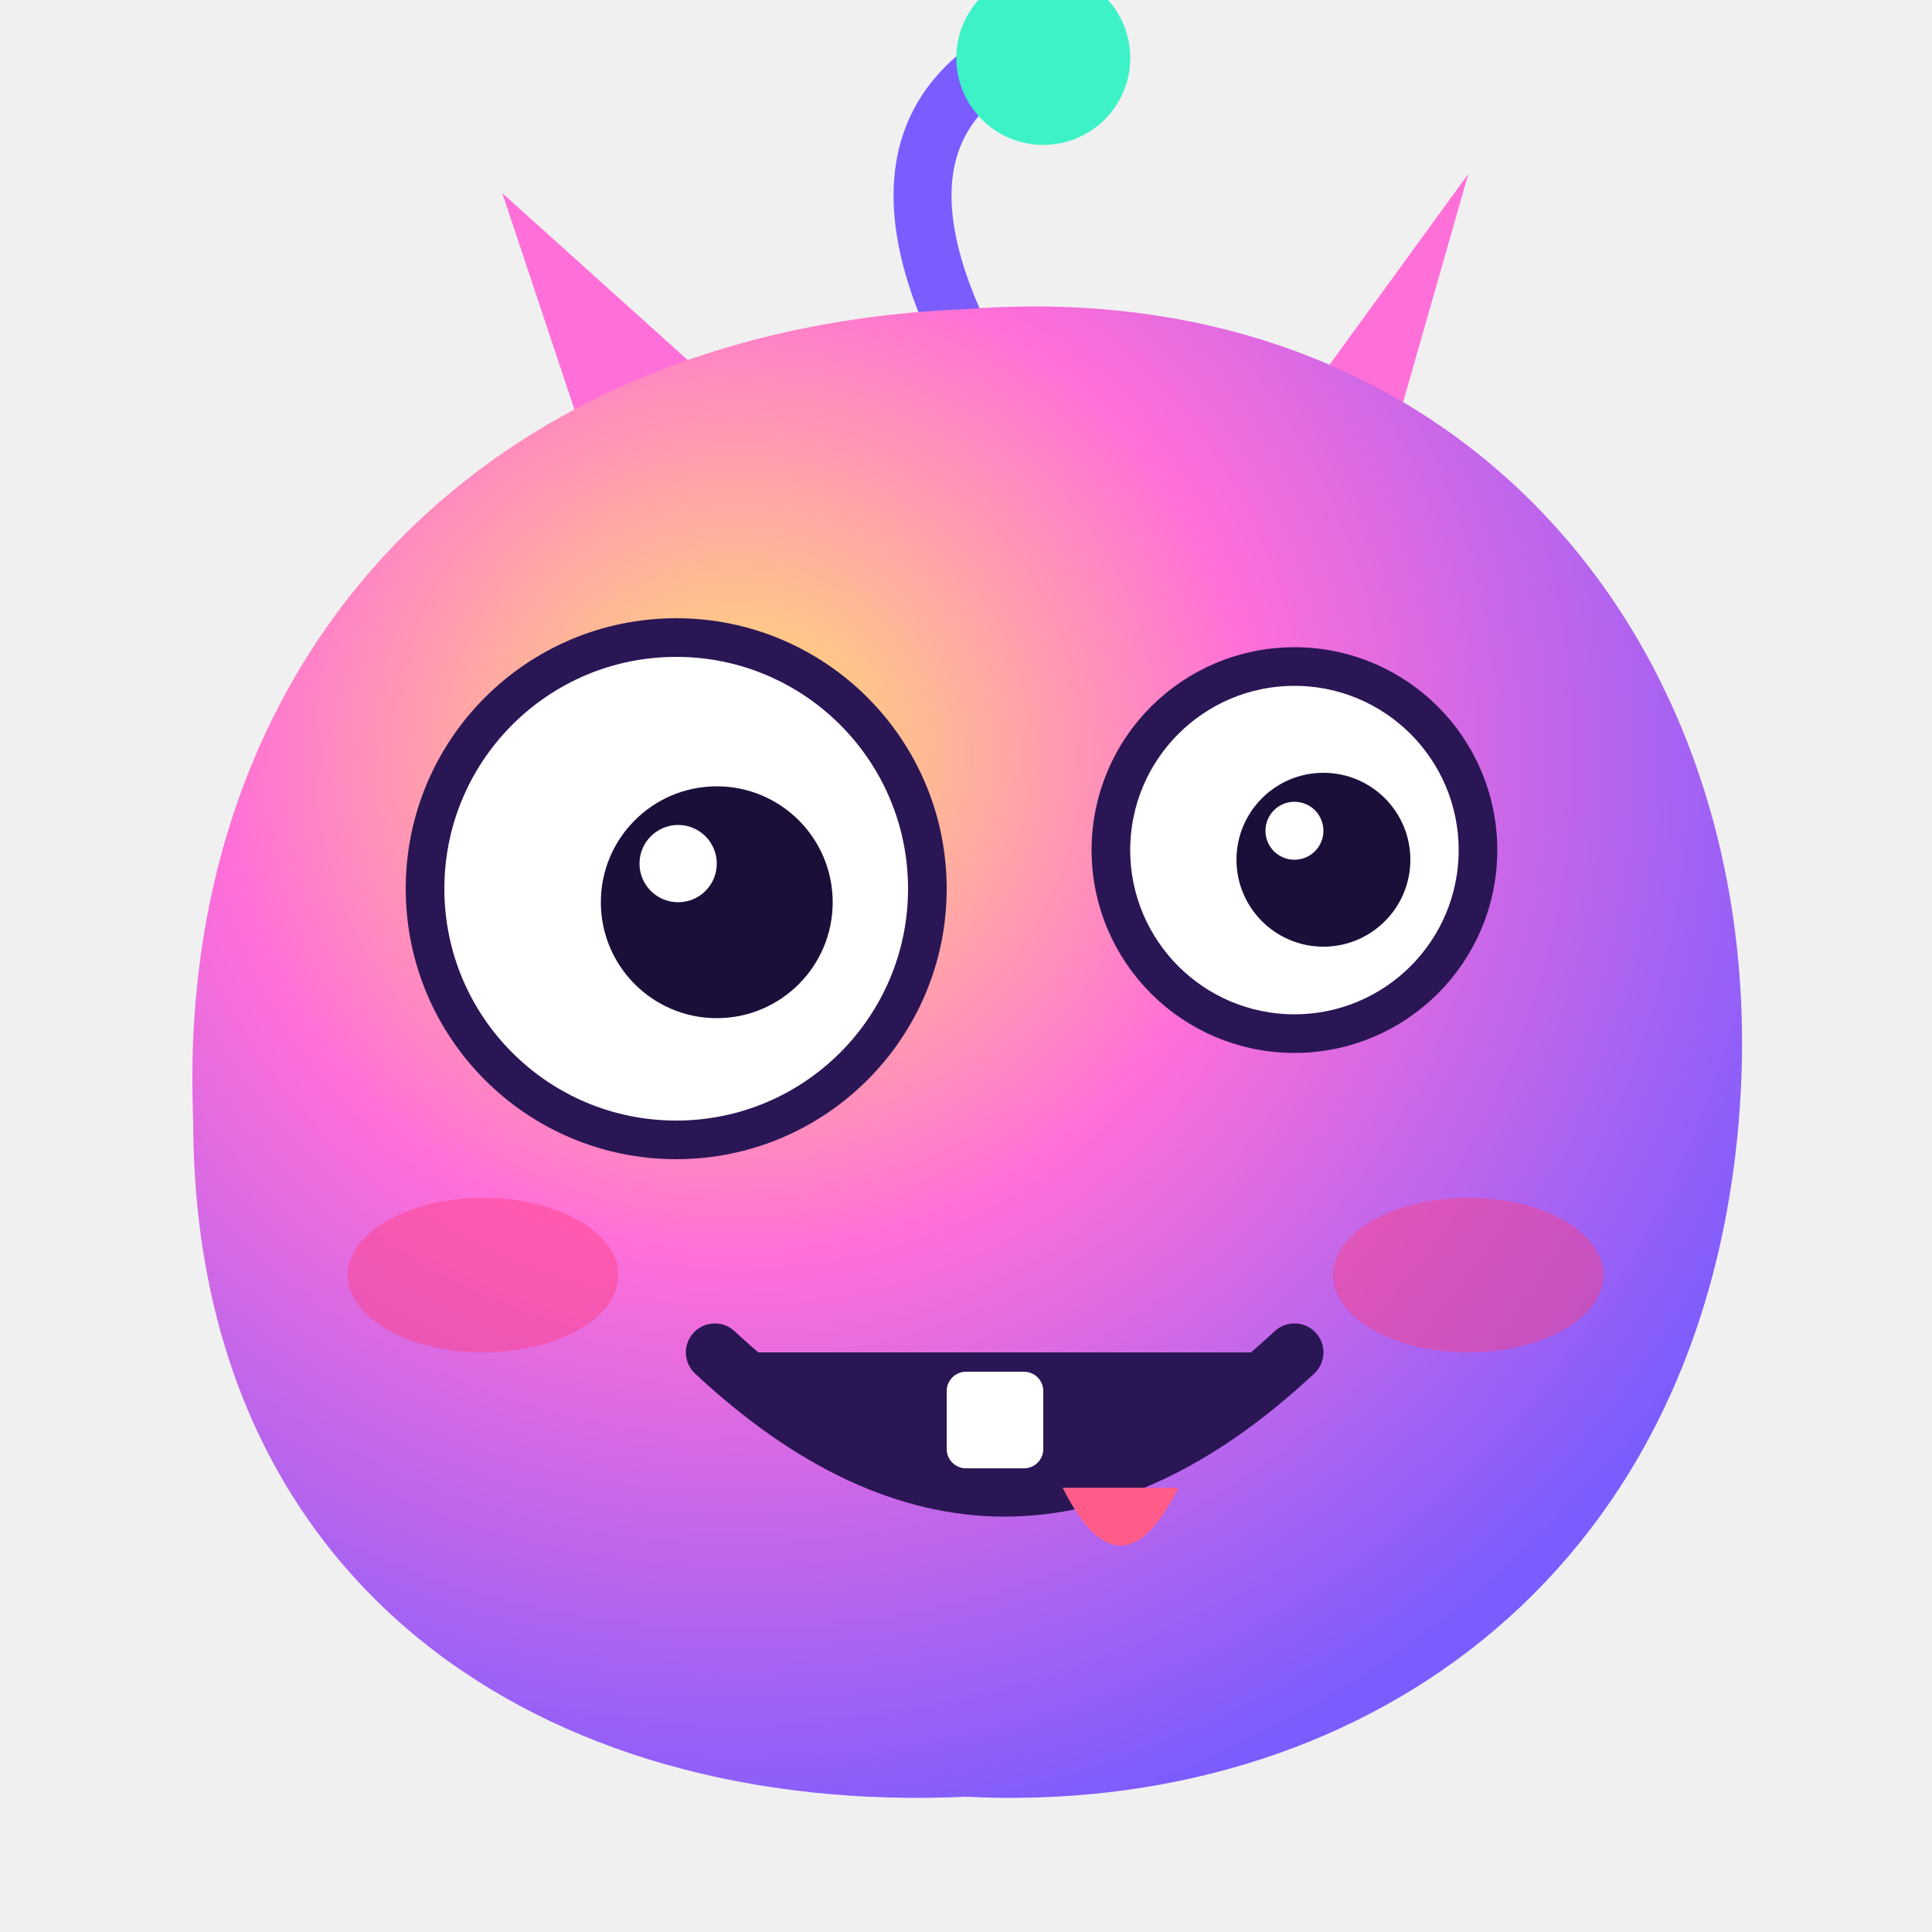
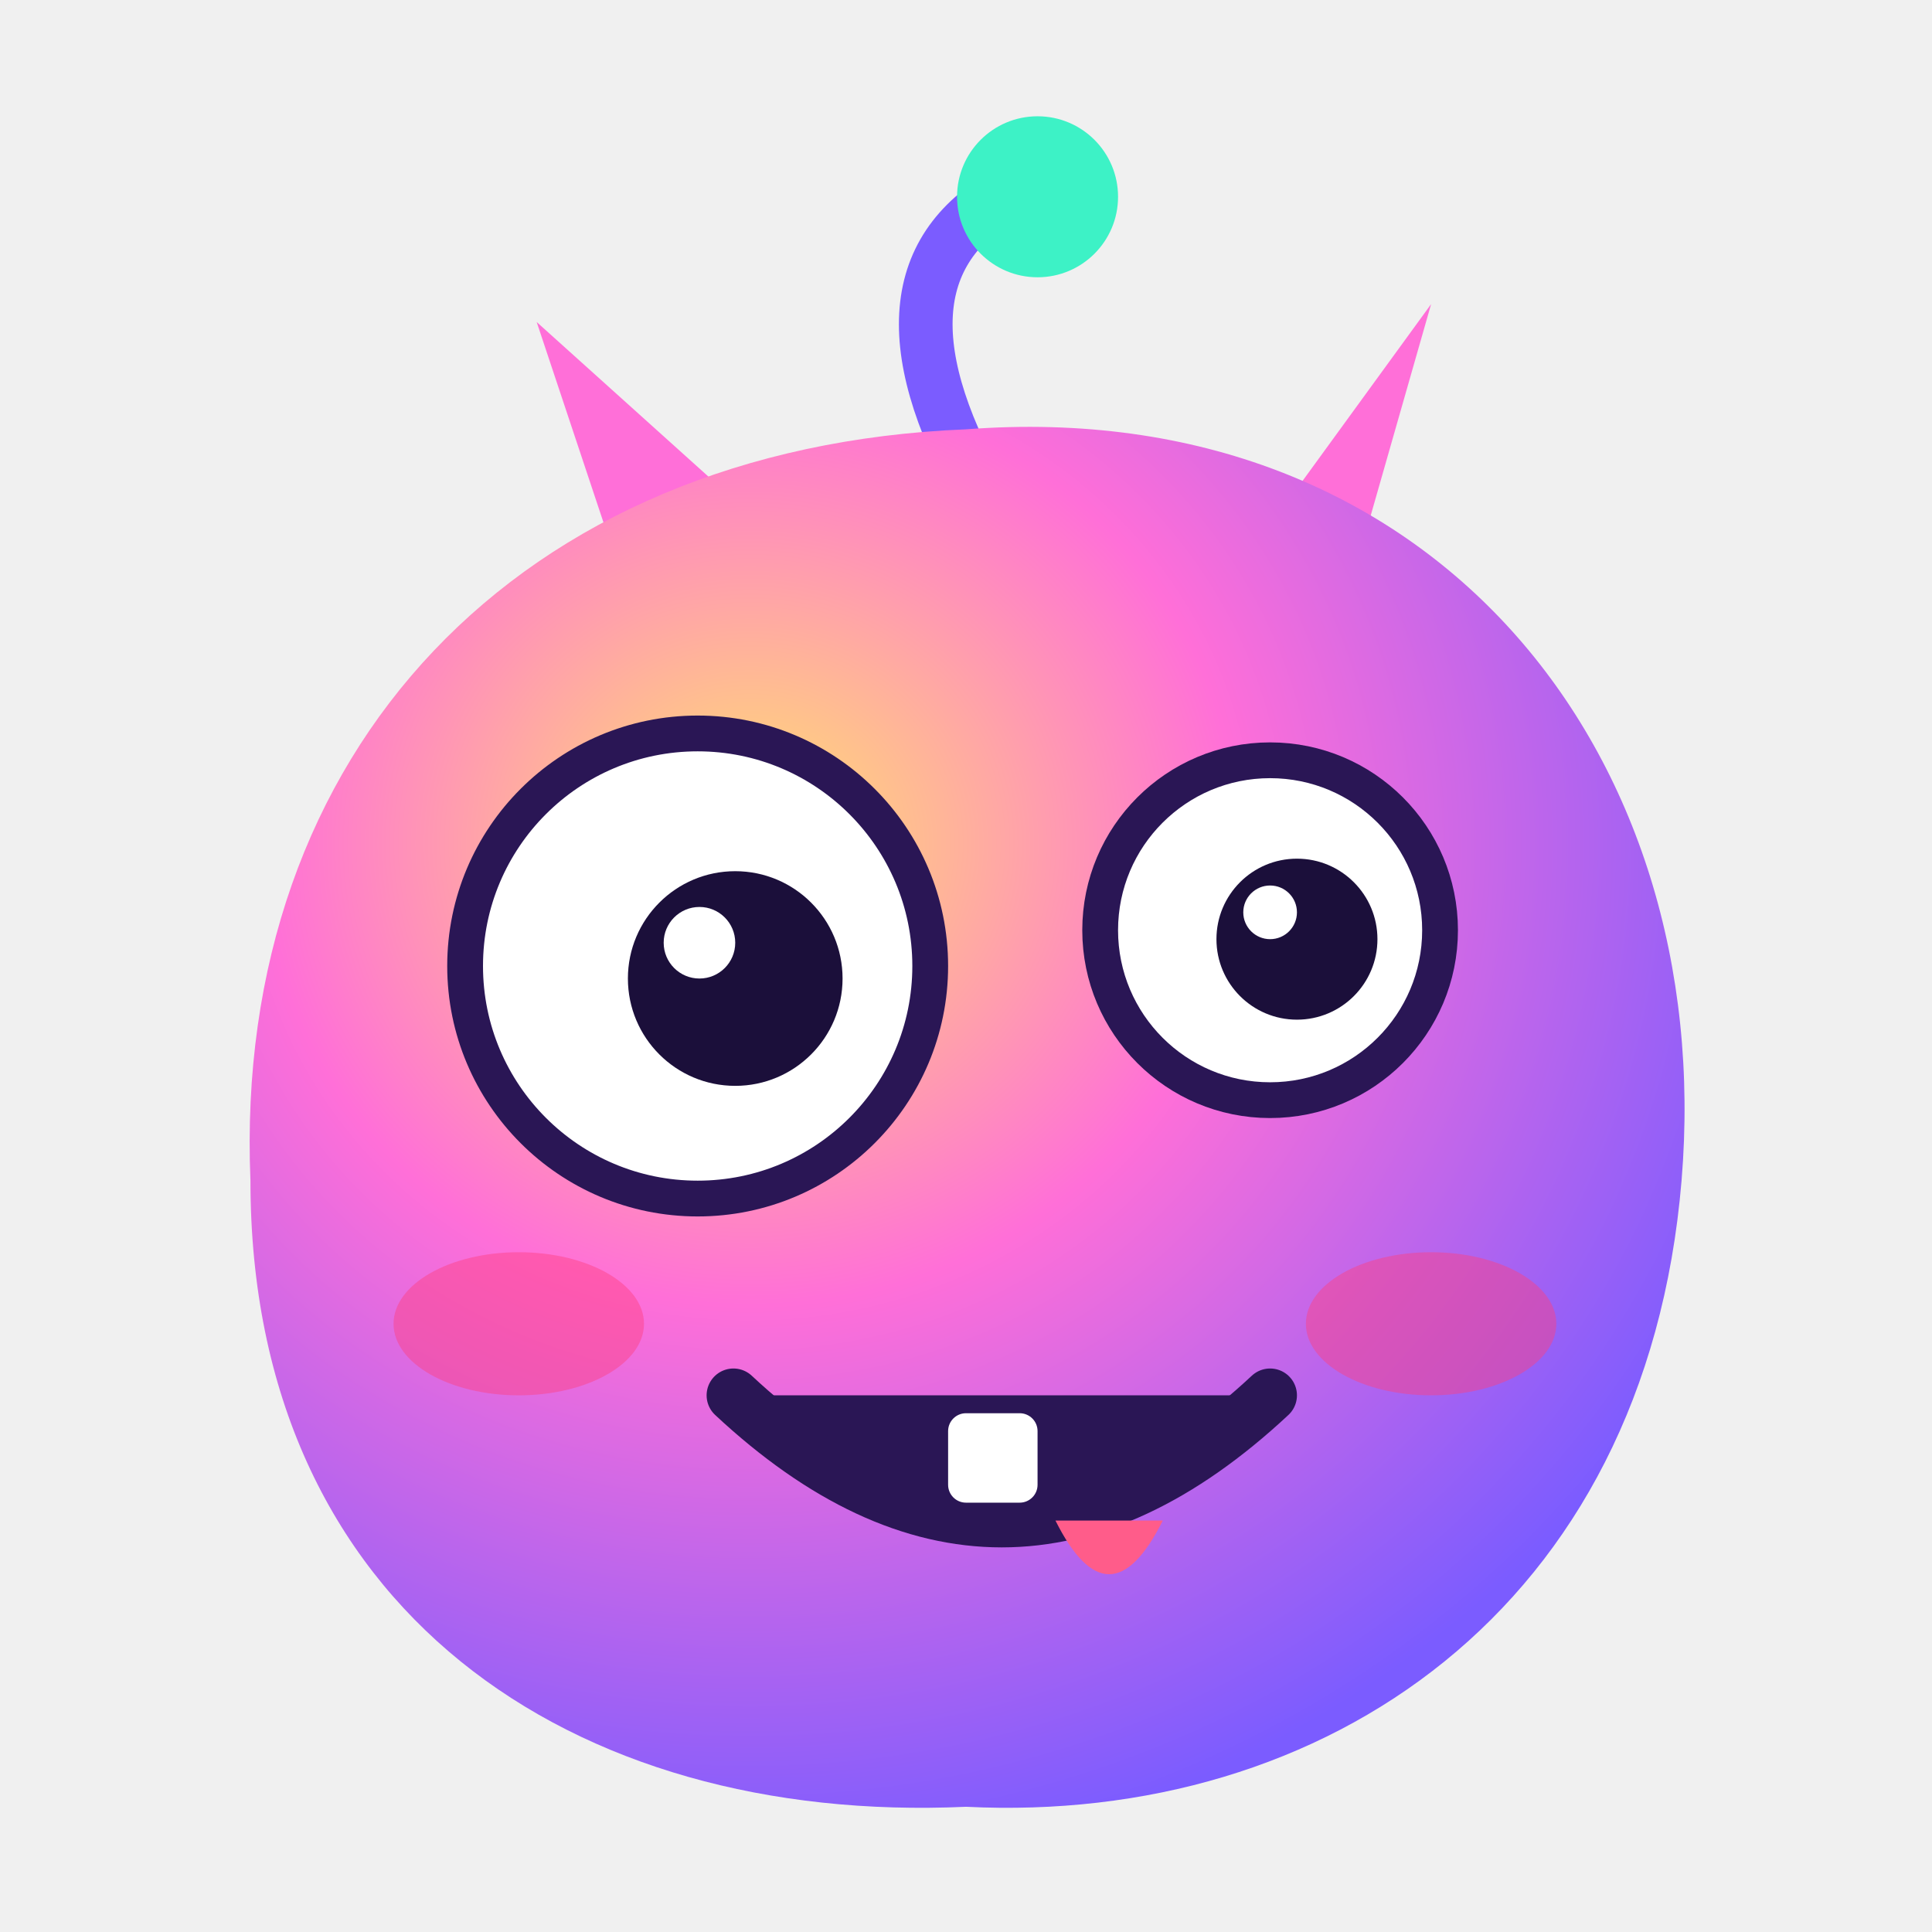
- <svg xmlns="http://www.w3.org/2000/svg" width="256" height="256" viewBox="0 0 100 100" role="img" aria-label="SAM">
+ <svg xmlns="http://www.w3.org/2000/svg" width="256" height="256" viewBox="-4 -8 108 108" role="img" aria-label="SAM">
  <defs>
    <radialGradient id="samBody" cx="35%" cy="30%" r="75%">
      <stop offset="0%" stop-color="#ffe36e" />
      <stop offset="45%" stop-color="#ff6fd8" />
      <stop offset="100%" stop-color="#7b5cff" />
    </radialGradient>
  </defs>
  <path d="M50 18 Q44 6 54 2" stroke="#7b5cff" stroke-width="3" fill="none" stroke-linecap="round" />
  <circle cx="54" cy="3" r="4.5" fill="#3df2c6" />
  <path d="M30 22 L26 10 L36 19 Z M68 20 L76 9 L72 23 Z" fill="#ff6fd8" />
  <path fill="url(#samBody)" d="M50 16 C76 14 92 34 90 58 C88 82 70 94 50 93 C28 94 10 82 10 58 C9 34 25 17 50 16 Z" />
  <ellipse cx="25" cy="66" rx="7" ry="4" fill="#ff3d7f" opacity="0.45" />
  <ellipse cx="76" cy="66" rx="7" ry="4" fill="#ff3d7f" opacity="0.45" />
  <g>
    <circle cx="35" cy="46" r="13" fill="#fff" stroke="#2a1655" stroke-width="2" />
    <circle cx="67" cy="44" r="9.5" fill="#fff" stroke="#2a1655" stroke-width="2" />
    <g>
      <circle cx="37.1" cy="46.7" r="6" fill="#1b0f3a" />
      <circle cx="35.1" cy="44.7" r="2" fill="#fff" />
    </g>
    <g>
      <circle cx="68.5" cy="44.5" r="4.5" fill="#1b0f3a" />
      <circle cx="67" cy="43" r="1.5" fill="#fff" />
    </g>
  </g>
  <g>
    <path d="M37 70 Q52 84 67 70" stroke="#2a1655" stroke-width="3" fill="#2a1655" stroke-linecap="round" />
    <rect x="49" y="71" width="5" height="5" rx="1" fill="#fff" />
    <path d="M55 77 Q58 83 61 77" fill="#ff5c8a" />
  </g>
</svg>
